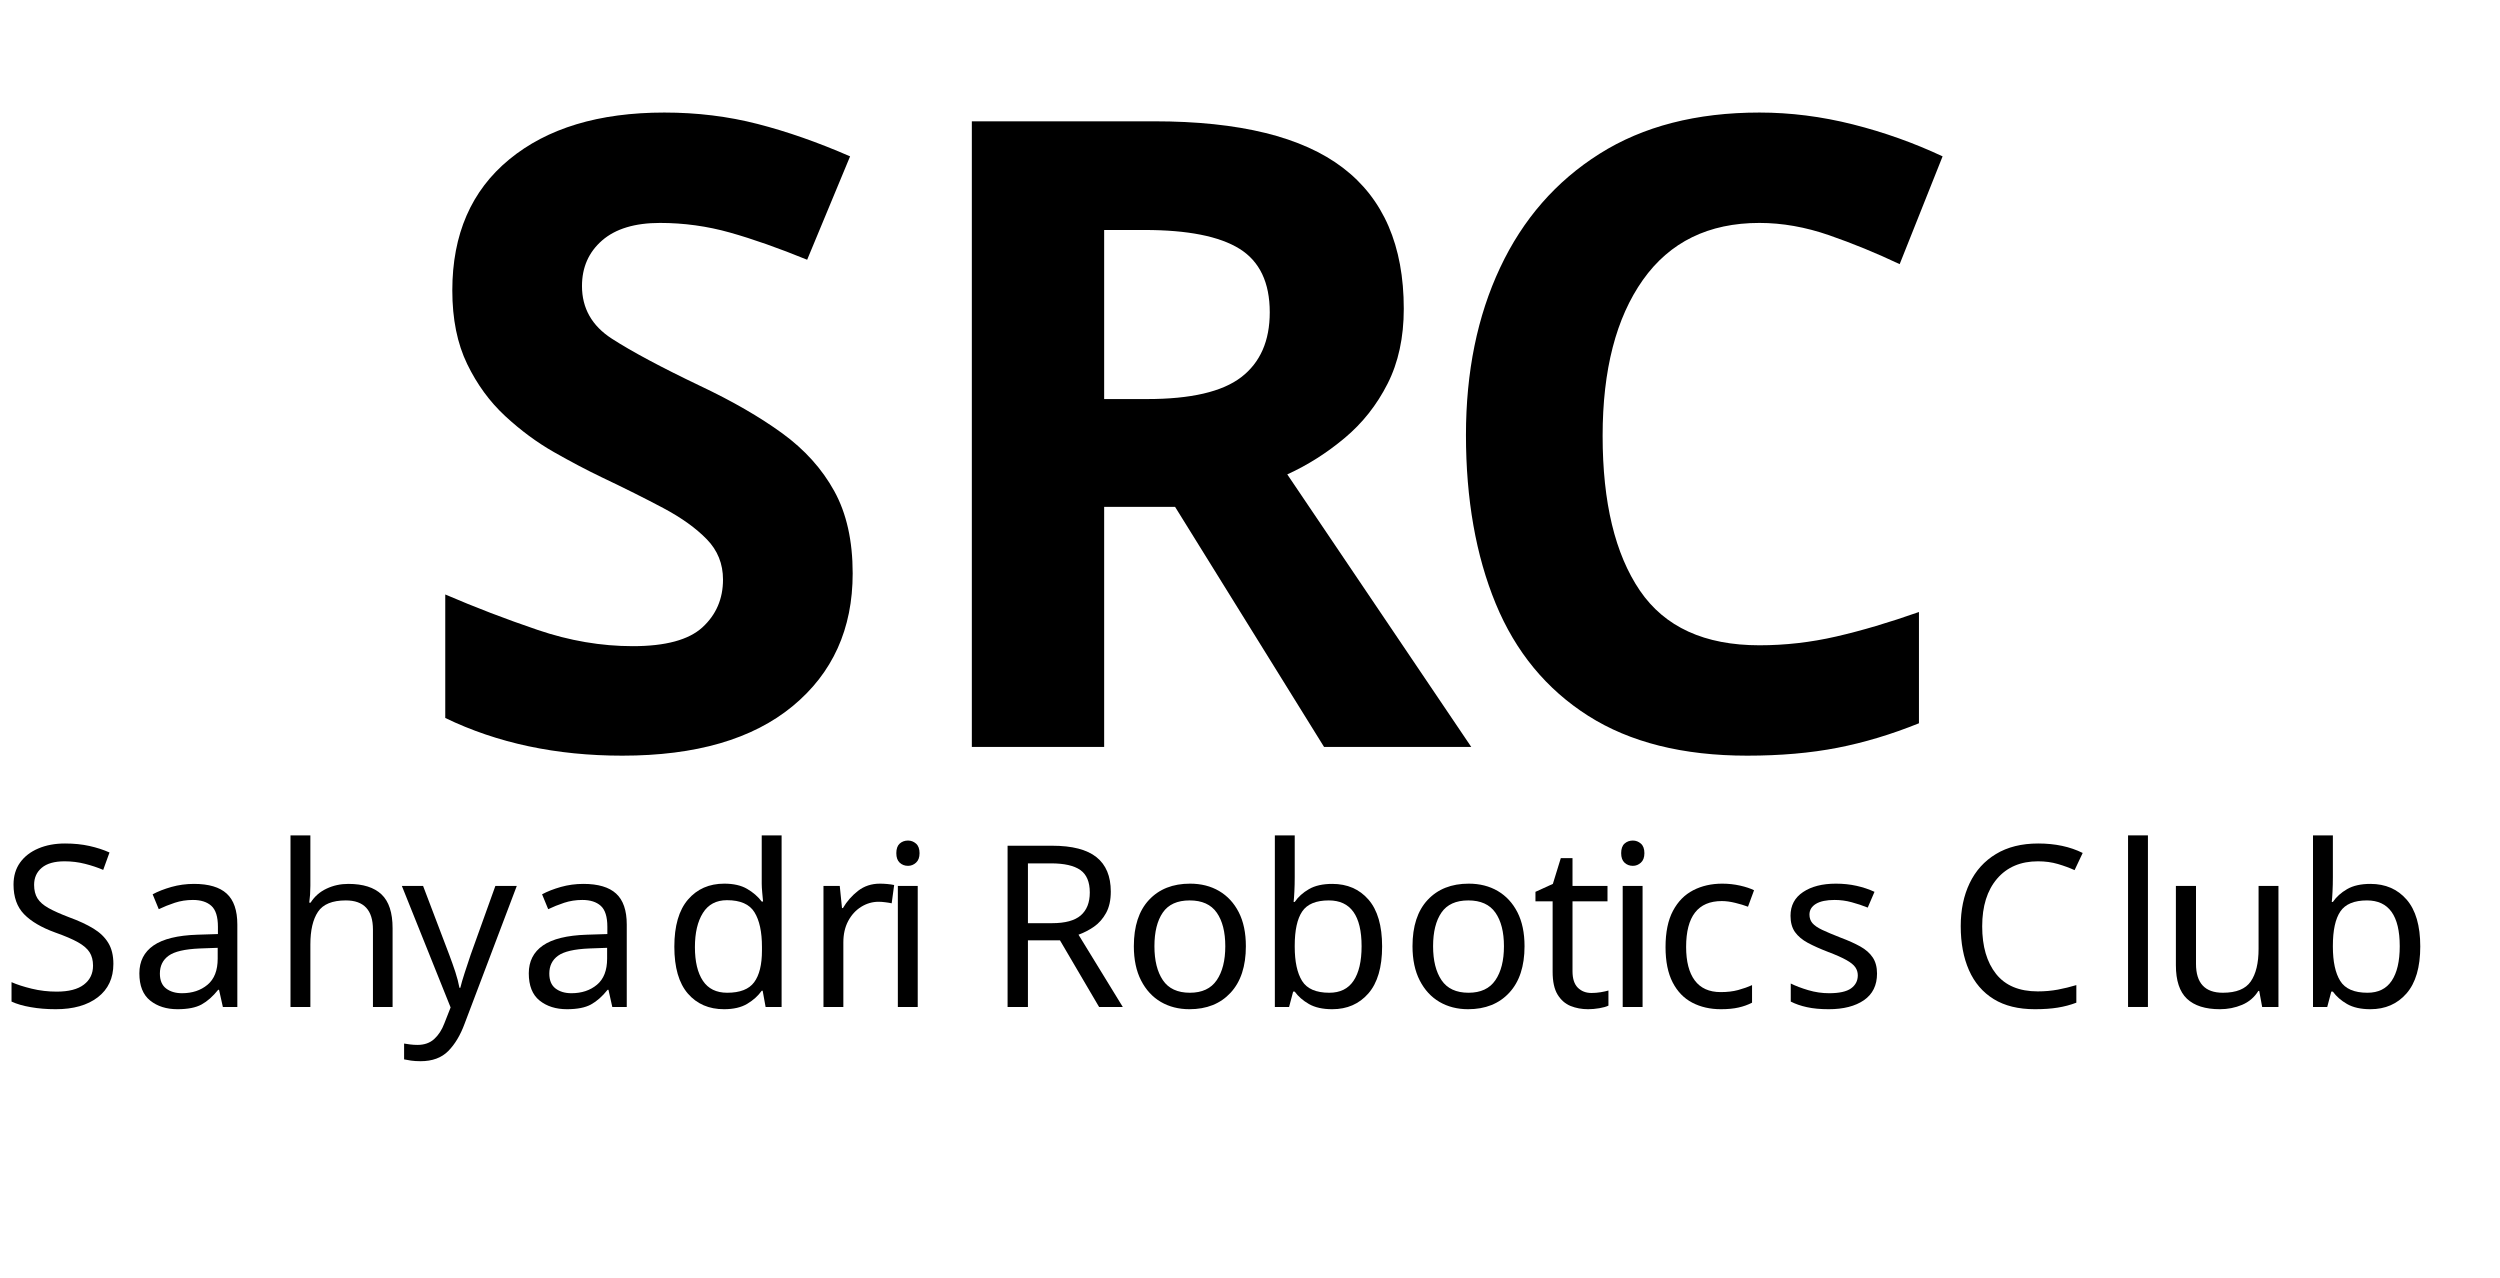
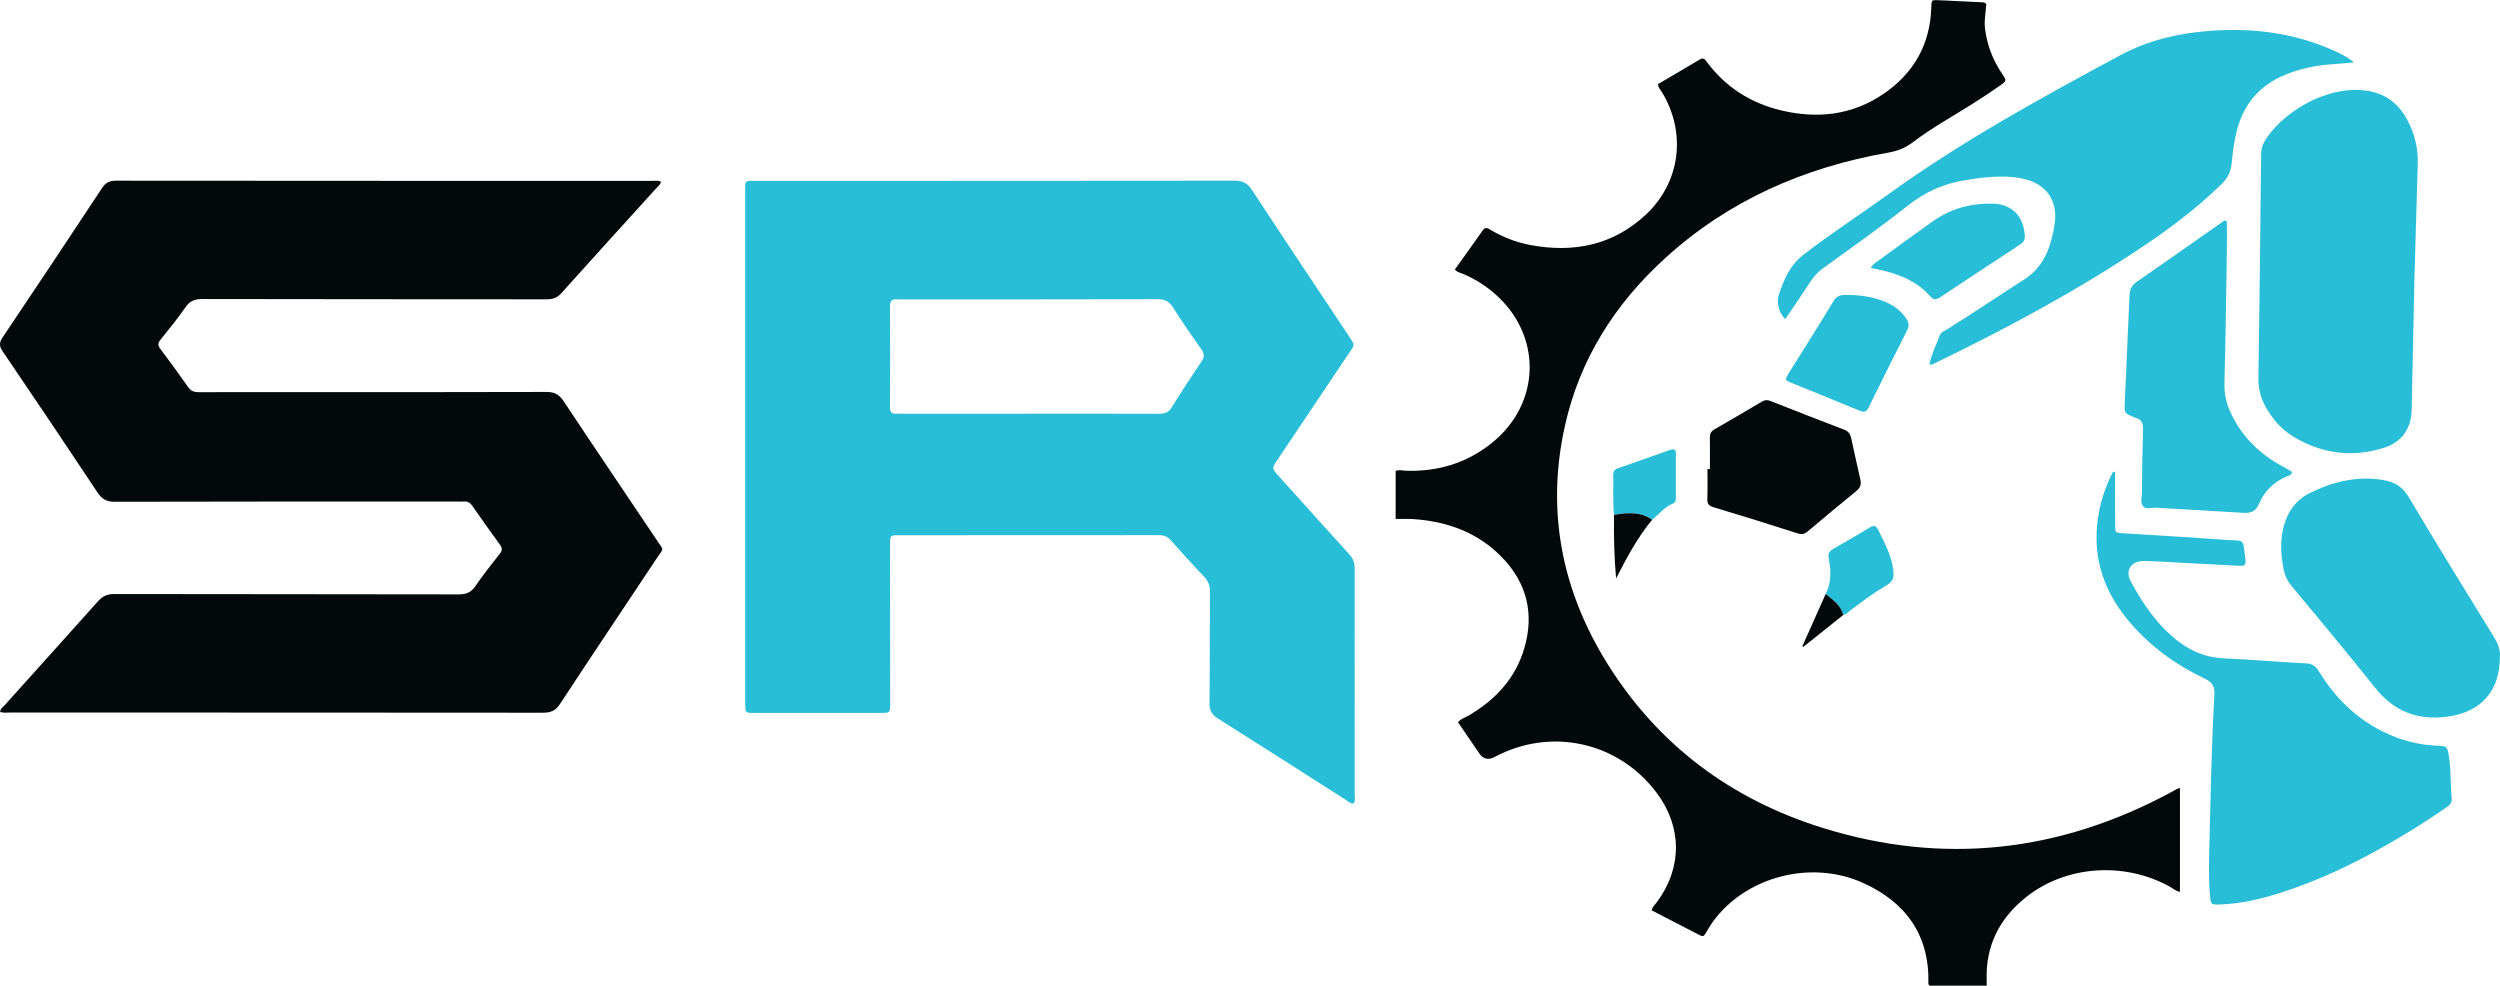
- <svg xmlns="http://www.w3.org/2000/svg" id="Layer_2" data-name="Layer 2" viewBox="0 0 664.24 339.52">
+ <svg xmlns="http://www.w3.org/2000/svg" id="Layer_2" data-name="Layer 2" viewBox="0 0 927.68 365.76">
  <defs>
    <style>
      .cls-1 {
-         letter-spacing: -.05em;
+         fill: #01090b;
+       }
+ 
+       .cls-1, .cls-2 {
+         stroke-width: 0px;
      }

      .cls-2 {
-         letter-spacing: -.04em;
-       }
- 
-       .cls-3 {
-         letter-spacing: -.04em;
-       }
- 
-       .cls-4 {
-         letter-spacing: -.05em;
-       }
- 
-       .cls-5 {
-         letter-spacing: -.07em;
-       }
- 
-       .cls-6 {
-         letter-spacing: -.06em;
-       }
- 
-       .cls-7 {
-         letter-spacing: -.06em;
-       }
- 
-       .cls-8 {
-         letter-spacing: -.03em;
-       }
- 
-       .cls-9 {
-         letter-spacing: -.03em;
-       }
- 
-       .cls-10 {
-         letter-spacing: -.05em;
-       }
- 
-       .cls-11 {
-         letter-spacing: -.03em;
-       }
- 
-       .cls-12 {
-         letter-spacing: -.05em;
-       }
- 
-       .cls-13 {
-         letter-spacing: -.04em;
-       }
- 
-       .cls-14 {
-         letter-spacing: -.05em;
-       }
- 
-       .cls-15 {
-         letter-spacing: -.06em;
-       }
- 
-       .cls-16 {
-         letter-spacing: -.03em;
-       }
- 
-       .cls-17 {
-         letter-spacing: -.04em;
-       }
- 
-       .cls-18 {
-         letter-spacing: -.05em;
-       }
- 
-       .cls-19 {
-         letter-spacing: -.05em;
-       }
- 
-       .cls-20 {
-         letter-spacing: -.04em;
-       }
- 
-       .cls-21 {
-         font-family: Poppins-Bold, Poppins;
-         font-size: 232.79px;
-         font-weight: 700;
-       }
- 
-       .cls-21, .cls-22 {
-         fill: #000;
-       }
- 
-       .cls-23 {
-         letter-spacing: -.06em;
-       }
- 
-       .cls-22 {
-         font-family: Poppins-Medium, Poppins;
-         font-size: 60px;
-         font-weight: 500;
+         fill: #29bed7;
      }
    </style>
  </defs>
  <g id="Layer_1-2" data-name="Layer 1">
-     <text class="cls-21" transform="translate(107.6 198.45)">
-       <tspan class="cls-15" x="0" y="0">S</tspan>
-       <tspan class="cls-23" x="129.66" y="0">R</tspan>
-       <tspan class="cls-19" x="268.4" y="0">C </tspan>
-     </text>
-     <text class="cls-22" transform="translate(0 267.55)">
-       <tspan class="cls-9" x="0" y="0">S</tspan>
-       <tspan class="cls-18" x="34.26" y="0">a</tspan>
-       <tspan class="cls-5" x="72.09" y="0">h</tspan>
-       <tspan class="cls-6" x="106.71" y="0">y</tspan>
-       <tspan class="cls-17" x="137.73" y="0">a</tspan>
-       <tspan class="cls-18" x="175.87" y="0">d</tspan>
-       <tspan class="cls-14" x="213.7" y="0">r</tspan>
-       <tspan class="cls-11" x="233.46" y="0">i </tspan>
-       <tspan class="cls-8" x="261.9" y="0">R</tspan>
-       <tspan class="cls-3" x="297.96" y="0">o</tspan>
-       <tspan class="cls-2" x="333.63" y="0">b</tspan>
-       <tspan class="cls-10" x="372" y="0">o</tspan>
-       <tspan class="cls-1" x="407.01" y="0">t</tspan>
-       <tspan class="cls-13" x="426.05" y="0">i</tspan>
-       <tspan class="cls-20" x="439.23" y="0">c</tspan>
-       <tspan class="cls-16" x="472.67" y="0">s </tspan>
-       <tspan class="cls-7" x="517.3" y="0">C</tspan>
-       <tspan class="cls-4" x="560.32" y="0">l</tspan>
-       <tspan class="cls-12" x="573.39" y="0">u</tspan>
-       <tspan class="cls-11" x="609.46" y="0">b </tspan>
-     </text>
+     <g>
+       <path class="cls-2" d="M502.32,298.11c-1.25.14-2.07-.74-2.98-1.33-15.83-10.08-31.61-20.22-47.49-30.21-2.34-1.47-3.07-3.11-3.04-5.79.16-13.73.06-27.46.18-41.18.02-2.32-.65-4.02-2.25-5.69-4.18-4.36-8.24-8.84-12.24-13.38-1.29-1.47-2.68-1.96-4.59-1.95-32.12.05-64.23.03-96.35.04-3.24,0-3.28.05-3.28,3.38,0,19.4.02,38.79.04,58.19,0,.25,0,.5.01.76,0,3.55,0,3.58-3.48,3.59-9.95.02-19.9,0-29.85,0-5.79,0-11.59.02-17.38,0-3.04-.02-3.04-.06-3.1-3.18-.01-.63,0-1.26,0-1.89,0-62.47,0-124.94,0-187.42,0-5.52-.52-4.94,4.75-4.94,58.95-.01,117.89.01,176.84-.07,2.96,0,4.74.83,6.4,3.36,11.88,18.11,23.92,36.11,35.91,54.15,2.49,3.75,2.42,3.11-.11,6.9-8.75,13.08-17.54,26.14-26.31,39.21-2.09,3.11-2.08,3.14.5,6,8.68,9.64,17.34,19.3,26.07,28.89,1.43,1.58,2.14,3.17,2.13,5.37-.05,28.09,0,56.17,0,84.26,0,.96.3,1.99-.38,2.95ZM382.21,153.51c15.99,0,31.97-.03,47.96.03,2.07,0,3.44-.48,4.62-2.38,3.56-5.78,7.32-11.45,11.11-17.09,1.07-1.6,1.04-2.79-.08-4.38-3.63-5.14-7.22-10.32-10.56-15.64-1.47-2.33-3.16-3.02-5.83-3.02-31.59.09-63.19.06-94.78.06-.63,0-1.26.05-1.89,0-1.71-.15-2.5.47-2.49,2.33.05,12.59.05,25.17,0,37.76,0,1.87.79,2.46,2.49,2.34.88-.06,1.76,0,2.64,0,15.61,0,31.22,0,46.82,0Z" />
+       <path class="cls-1" d="M.07,264.16c.03-1.24,1.01-1.76,1.64-2.46,11.52-12.84,23.11-25.63,34.59-38.52,1.73-1.94,3.46-2.76,6.11-2.75,42.58.09,85.16.03,127.73.13,2.8,0,4.64-.68,6.25-3.05,2.83-4.16,5.99-8.09,9.09-12.07.91-1.17.98-2.02.06-3.28-3.5-4.77-6.9-9.62-10.28-14.47-.8-1.16-1.75-1.7-3.16-1.59-.88.07-1.76.01-2.64.01-42.33,0-84.65-.04-126.98.08-3.05,0-4.7-1.03-6.32-3.48-11.63-17.52-23.36-34.96-35.18-52.35-1.36-2-1.27-3.3.04-5.25,12.36-18.39,24.65-36.83,36.84-55.33,1.35-2.04,2.76-2.73,5.18-2.73,66.39.07,132.77.05,199.16.07.96,0,1.98-.29,3.08.36-.23,1.02-1.08,1.62-1.71,2.32-11.75,12.98-23.56,25.9-35.24,38.95-1.62,1.81-3.25,2.33-5.54,2.32-42.58-.05-85.16-.01-127.73-.11-2.82,0-4.63.73-6.25,3.07-2.87,4.13-6.04,8.06-9.21,11.97-1.08,1.33-1.05,2.22-.03,3.56,3.49,4.62,6.91,9.3,10.22,14.05,1.09,1.56,2.35,1.94,4.12,1.93,9.83-.07,19.65-.03,29.48-.03,33.13,0,66.26.04,99.39-.07,3.01-.01,4.71.94,6.36,3.42,11.48,17.31,23.14,34.5,34.71,51.76,2.57,3.84,2.48,2.59.13,6.13-12.05,18.15-24.21,36.22-36.15,54.43-1.69,2.58-3.5,3.29-6.41,3.29-65.88-.07-131.76-.05-197.65-.07-1.21,0-2.46.23-3.69-.24Z" />
+       <path class="cls-1" d="M808.92,292.35v38.6c-1.57-.3-2.59-1.27-3.73-1.91-16.88-9.39-38.58-7.92-53.36,3.85-9.98,7.95-15.17,18.27-14.62,31.21.02.49,0,.98,0,1.65h-21.12c-.44-.21-.53-.58-.52-.95.4-17.84-8.36-29.94-24.09-37.11-19.44-8.86-43.77-2.4-55.93,14.41-1.03,1.42-1.89,2.97-2.8,4.48-.47.78-.95.99-1.83.54-6.01-3.13-12.03-6.23-18.04-9.32.31-1.43,1.26-2.12,1.91-2.99,9.48-12.76,9.47-27.92-.05-40.62-14.2-18.93-39.21-24.46-60.16-13.29q-3.48,1.85-5.68-1.36c-2.62-3.84-5.24-7.68-7.85-11.5.96-1.34,2.38-1.64,3.55-2.31,10.08-5.82,17.66-13.78,21.02-25.14,3.73-12.65,1.06-24-8.03-33.53-8.95-9.39-20.37-13.56-33.12-14.44-1.13-.08-2.27-.05-3.4-.06-1,0-2,0-3.19,0v-17.79c1.25-.59,2.5-.14,3.72-.1,11.77.41,22.43-2.73,31.7-10.07,18.73-14.84,19.12-40.52.92-56-3.38-2.87-7.12-5.17-11.2-6.92-1.02-.44-2.22-.57-3.16-1.67,3.4-4.77,6.84-9.53,10.21-14.35.83-1.19,1.53-1.29,2.77-.53,4.67,2.83,9.71,4.8,15.07,5.8,16.03,2.98,30.68.08,42.82-11.29,12.93-12.11,15.11-30.5,5.89-45.57-.51-.84-1.35-1.52-1.37-2.87,5.1-3,10.31-6.02,15.47-9.12,1.44-.86,1.99.03,2.7.98,6.99,9.38,16.32,15.24,27.6,17.92,13.46,3.19,26.34,1.76,37.96-6.19,11.21-7.67,17.28-18.37,17.67-32.1.08-2.71.08-2.73,2.66-2.62,5.28.24,10.57.5,15.85.76.62.03,1.28-.06,1.89.68-.16,2.91-.86,5.99-.46,9.16.77,6.13,2.91,11.68,6.38,16.77,1.64,2.41,1.67,2.56-.62,4.18-3.39,2.4-6.87,4.66-10.38,6.89-7.43,4.73-15.21,8.95-22.21,14.31-2.83,2.16-5.73,3.23-9.14,3.83-31.18,5.47-59.21,17.7-82.78,39.19-18.62,16.98-31.66,37.47-37.16,62.24-6.98,31.44-1.19,60.9,15.68,88.03,18.86,30.32,46,50.5,79.88,61.07,44.8,13.98,88,9.07,129.27-13.15.78-.42,1.54-.86,2.32-1.27.22-.11.47-.17,1.09-.38Z" />
+       <path class="cls-2" d="M715.91,135.11c.91-3.73,2.54-7.24,3.96-10.81.49-1.23,1.88-1.63,2.93-2.28,9.51-5.93,18.78-12.22,28.22-18.25,7.02-4.48,9.54-10.98,11.03-18.42.17-.86.3-1.74.42-2.61,1.08-8.24-3.08-14.31-11.16-16.28-5.09-1.24-10.25-1.04-15.4-.57-1.88.17-3.73.55-5.6.81-8.4,1.14-15.76,4.33-22.5,9.69-10.14,8.07-20.8,15.49-31.28,23.13-1.87,1.36-3.38,2.95-4.64,4.88-3.02,4.63-6.16,9.18-9.45,14.05-2.82-3.1-3.29-6.58-2.11-9.91,1.83-5.19,4.01-10.21,8.66-13.84,10.23-7.99,21.16-14.99,31.67-22.58,27.23-19.66,56.58-35.73,86.07-51.6,10.47-5.63,21.61-8.19,33.23-9.07,15.92-1.21,31.41.75,46.12,7.35,2.37,1.07,4.72,2.2,7.43,4.35-3.69.31-6.61.57-9.52.81-5.43.45-10.69,1.65-15.75,3.68-9.54,3.84-15.59,10.74-18.19,20.72-1.08,4.16-1.53,8.42-2,12.66-.34,3.1-1.7,5.39-3.88,7.49-8.53,8.26-17.91,15.46-27.73,22.1-24.97,16.91-51.49,31.08-78.58,44.23-.52.25-1.04.69-1.95.27Z" />
+       <path class="cls-2" d="M895.97,101.57c-.41,19.55-.72,35.04-1.07,50.52-.16,7.04-3.73,12.04-10.42,14.12-11.71,3.64-22.89,2.17-33.39-4.12-4.41-2.64-7.72-6.43-10.25-10.89-1.9-3.33-2.87-6.83-2.81-10.79.43-27.7.72-55.41,1.01-83.11.02-1.7.33-3.24,1.17-4.69,5.6-9.75,21.75-20.78,37.18-19.06,7.21.8,12.44,4.51,15.83,10.82,2.73,5.07,4.11,10.51,3.94,16.32-.46,14.98-.87,29.96-1.18,40.87Z" />
+       <path class="cls-2" d="M784.86,175.14c0,1.81,0,3.62,0,5.44,0,4.79-.03,9.57.02,14.36.03,2.72.09,2.75,2.71,2.92,12.69.82,25.39,1.53,38.07,2.46,7.63.56,6.48-.99,7.56,7.42.27,2.11-.62,2.31-2.28,2.21-7.67-.43-15.34-.82-23.01-1.21-4.15-.21-8.3-.52-12.45-.57-4.71-.05-7.02,3.55-4.79,7.65,4.54,8.34,9.83,16.14,17.47,22.05,5.01,3.87,10.55,6.14,17,6.42,10.18.45,20.35,1.34,30.53,1.87,2.28.12,3.56.93,4.74,2.87,6.73,11.07,15.84,19.48,28.01,24.31,5.19,2.06,10.59,3.18,16.18,3.38,3.35.12,3.49.35,4.05,3.63.89,5.24.59,10.56,1.08,15.82.2,2.12-1.18,2.9-2.51,3.81-6.63,4.59-13.46,8.86-20.45,12.88-13.01,7.49-26.49,13.98-40.83,18.51-7.22,2.28-14.56,4.01-22.18,4.25-3.42.11-3.41.08-3.72-3.45-.6-6.67-.34-13.34-.18-20.01.45-18.13.78-36.26,1.82-54.37.18-3.1-.79-4.63-3.6-5.97-10.57-5.03-19.95-11.77-27.62-20.69-8.36-9.72-13.08-20.86-12.47-33.87.37-7.84,2.48-15.24,6.06-22.18.27.02.53.05.8.07Z" />
+       <path class="cls-2" d="M927.63,243.84c0,12.71-7.09,20.47-19.55,22.1-10.85,1.42-19.68-1.87-26.64-10.61-10.2-12.8-20.71-25.35-31.15-37.95-1.5-1.81-2.44-3.75-2.89-6.02-1.09-5.5-1.4-11,.14-16.45,1.47-5.21,4.49-9.41,9.33-11.83,8.6-4.3,17.64-6.57,27.38-4.97,4.2.69,7.22,2.41,9.55,6.33,10.35,17.43,21,34.67,31.63,51.93,1.59,2.58,2.49,5.2,2.2,7.47Z" />
+       <path class="cls-2" d="M826.33,82.16c0,3.68.05,7.45,0,11.22-.27,16.37-.49,32.74-.9,49.1-.1,4.06.87,7.72,2.59,11.27,4.21,8.71,10.87,15.01,19.33,19.52.99.53,1.97,1.1,2.94,1.67.09.05.1.22.19.42-.17,1.02-1.17,1.1-1.91,1.41-4.74,2.02-8.28,5.38-10.26,10.07-1.19,2.83-2.92,3.65-5.8,3.46-10.8-.7-21.62-1.21-32.42-1.9-1.6-.1-3.61.7-4.72-.38-1.26-1.24-.58-3.37-.56-5.1.07-7.81.16-15.61.41-23.42.07-2.31-.4-3.9-2.83-4.5-.72-.18-1.37-.65-2.08-.89-1.59-.52-2.02-1.58-1.94-3.19.46-9.43.83-18.87,1.25-28.3.19-4.4.43-8.8.61-13.21.08-2,.76-3.52,2.52-4.74,10.77-7.45,21.46-15,32.19-22.51.28-.2.6-.51,1.39-.02Z" />
+       <path class="cls-1" d="M634.5,174.03c0-3.9.04-7.8-.02-11.71-.02-1.41.46-2.29,1.73-3.02,5.9-3.37,11.74-6.83,17.59-10.28,1.04-.61,1.95-.71,3.16-.23,9.11,3.62,18.25,7.16,27.41,10.67,1.48.57,2.2,1.58,2.52,3.01,1.15,5.16,2.24,10.33,3.44,15.47.42,1.82-.03,3.07-1.5,4.27-6.05,4.93-12.06,9.92-18.02,14.97-1.2,1.01-2.21,1.23-3.73.75-10.42-3.33-20.85-6.61-31.33-9.74-1.88-.56-2.27-1.44-2.2-3.2.13-3.64.04-7.29.04-10.94.3,0,.61,0,.91,0Z" />
+       <path class="cls-2" d="M686.86,109.46c4.13.12,8.33.82,12.35,2.4,3.35,1.32,6.17,3.37,8.19,6.41.9,1.35,1.15,2.61.34,4.2-4.84,9.53-9.61,19.1-14.33,28.69-.76,1.54-1.5,2-3.18,1.3-8.48-3.52-17-6.91-25.49-10.4-2.47-1.01-2.51-1.13-1.03-3.52,5.57-8.98,11.29-17.86,16.73-26.92,1.66-2.77,3.97-2.04,6.43-2.17Z" />
+       <path class="cls-2" d="M694.15,99.44c.88-1.59,2.06-2.12,3.05-2.85,6.71-4.88,13.39-9.8,20.17-14.58,6.7-4.72,14.33-6.69,22.42-6.43,6.83.22,11.05,4.75,11.55,11.59.11,1.55-.28,2.69-1.66,3.47-.55.31-1.03.72-1.55,1.07-9.35,6.15-18.72,12.27-28.02,18.49-1.63,1.09-2.61,1.21-4.04-.42-4.59-5.2-10.68-7.8-17.29-9.36-1.46-.35-2.94-.62-4.64-.98Z" />
+       <path class="cls-2" d="M677.46,220.42c2.16-4.24,2.01-8.71,1.13-13.19-.36-1.84.24-2.75,1.77-3.61,4.5-2.53,8.95-5.15,13.36-7.83,1.51-.92,2.41-.86,3.24.84,2.22,4.52,4.66,8.95,5.44,14.02.65,4.21.14,5.17-3.57,7.31-4.16,2.39-7.92,5.37-11.77,8.21-1,.74-1.83,1.75-3.12,2.04-.88-3.67-3.83-5.62-6.5-7.79Z" />
+       <path class="cls-2" d="M598.92,191.05c-.56-4.89-.15-9.8-.31-14.69-.04-1.3.4-2.12,1.68-2.57,6.53-2.27,13.06-4.57,19.57-6.88,1.59-.56,2.03.15,2.02,1.6-.02,5.41-.02,10.82,0,16.23,0,.94-.17,1.76-1.15,2.15-3.13,1.26-5.13,3.96-7.67,5.98-4.39-3.13-9.25-2.62-14.14-1.82Z" />
+       <path class="cls-1" d="M598.92,191.05c4.89-.8,9.75-1.31,14.14,1.82-5.39,6.51-9.35,13.91-13.38,21.78-.72-8.15-.87-15.87-.76-23.6Z" />
+       <path class="cls-1" d="M677.46,220.42c2.67,2.18,5.61,4.13,6.5,7.79-4.91,3.93-9.82,7.85-14.73,11.78-.14-.06-.28-.13-.43-.19,2.89-6.46,5.77-12.92,8.66-19.38Z" />
+     </g>
  </g>
</svg>
